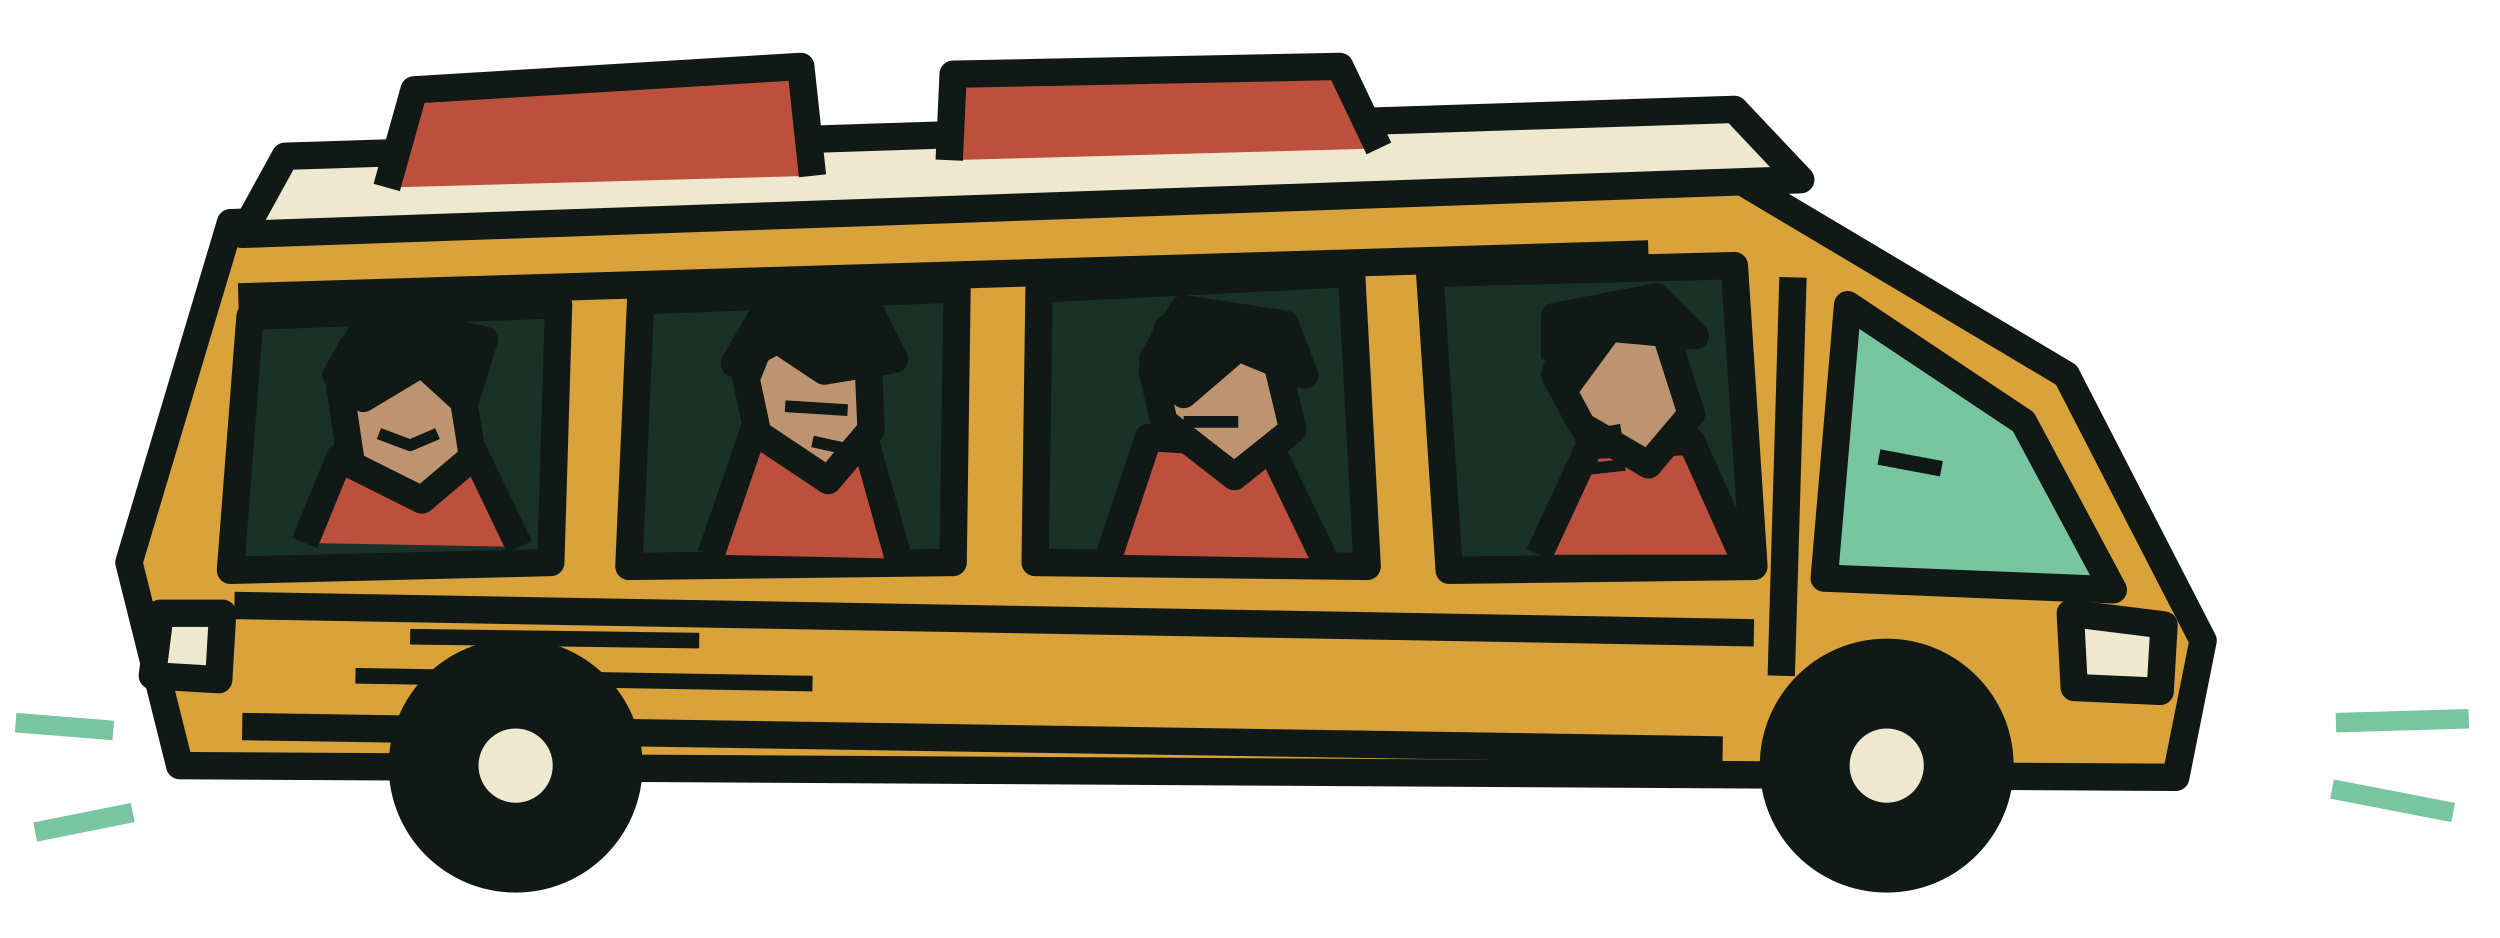
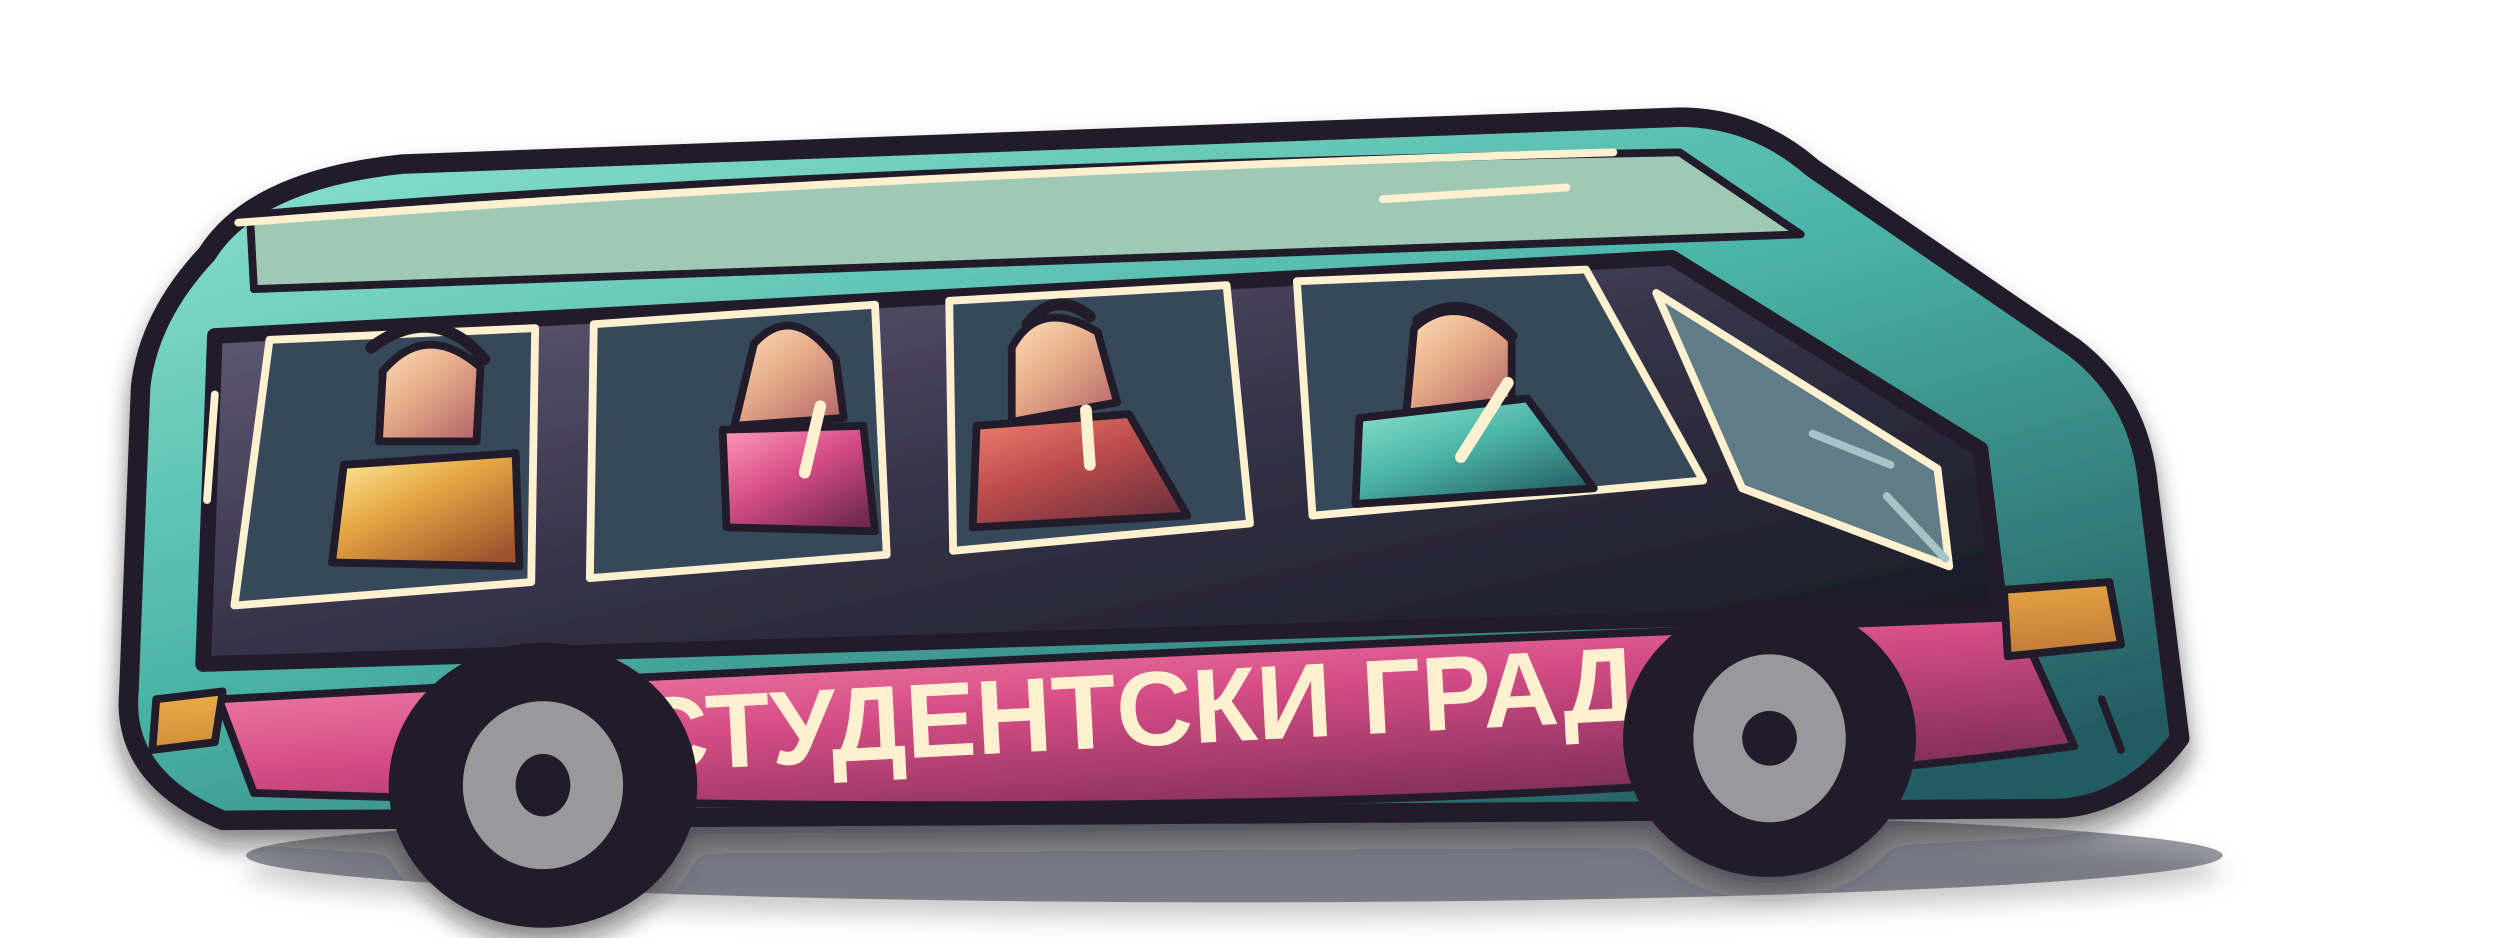
- <svg xmlns="http://www.w3.org/2000/svg" viewBox="0 0 640 240" fill="none">
-   <g stroke="#111916" stroke-width="7" stroke-linejoin="round">
-     <path d="m59 57 381-14 89 53 35 68-7 35-511-3-13-52z" fill="#d9a23b" />
-     <path d="m73 40 371-12 17 18L62 60z" fill="#eee8ce" />
-     <path d="m473 78 45 30 23 43-74-3z" fill="#78c5a0" />
-     <path d="m459 71-3 102M60 155l389 7M62 186l379 6M61 76l361-11" />
-     <path d="m64 81 79-3-2 66-82 2zm100-4 81-3-1 70-83 1zm102-3 80-4 4 75-85-1zm100-4 78-2 5 77-78 1z" fill="#193126" />
-     <path d="m78 139 9-22 34-2 12 25m49 2 11-32 28 1 9 32m54-1 10-30 31 2 14 29m55-1 13-28 26-1 13 29" fill="#bd503d" />
-     <path d="m90 89 27 3 4 25-13 11-18-9-3-20zm107-7 25 5 1 23-11 13-18-12-3-14zm102 2 26 1 6 25-15 12-18-14-3-13zm103 0 23-3 8 25-11 13-17-10-7-13z" fill="#bd9370" />
-     <path d="m86 96 9-15 29 6-5 16-11-10-15 9zm102-3 10-17 25 4 6 12-18 3-12-8zm107-1 8-13 26 4 5 13-17-7-14 12zm103 0 0-11 26-5 10 10-22-2-11 15" fill="#111916" />
-     <path d="m97 111 8 3 7-3m89-7 16 1m-9 8 9 2m86-7 14 0m-12 8 9 2m89-6 12-2m-8 10 9-1" stroke-width="3" />
-     <path d="m530 157 24 3-1 17-22-1zm-489 0 16 0-1 17-17-1z" fill="#eee8ce" />
-     <path d="m481 117 16 3m-406 53 117 2m-103-12 74 1m290 20 24-1" stroke-width="4" />
-     <path d="m99 48 7-25 99-6 3 28m35-4 1-22 99-2 10 21" fill="#bd503d" />
-     <circle cx="132" cy="196" r="29" fill="#111916" />
-     <circle cx="132" cy="196" r="13" fill="#eee8ce" />
-     <circle cx="483" cy="196" r="29" fill="#111916" />
-     <circle cx="483" cy="196" r="13" fill="#eee8ce" />
-     <path d="m34 208-25 5m20-26L4 185m593 17 31 6M598 185l34-1" stroke="#78c5a0" stroke-width="5" />
+ <svg xmlns="http://www.w3.org/2000/svg" viewBox="0 0 640 240" role="img" aria-labelledby="title">
+   <defs>
+     <linearGradient id="skin" x1="0" y1="0" x2=".85" y2="1">
+       <stop stop-color="#ffe0b8" />
+       <stop offset=".48" stop-color="#e5ac89" />
+       <stop offset="1" stop-color="#b76969" />
+     </linearGradient>
+     <linearGradient id="paper" x1="0" y1="0" x2=".7" y2="1">
+       <stop stop-color="#fff9dd" />
+       <stop offset=".7" stop-color="#e5ca97" />
+       <stop offset="1" stop-color="#af815a" />
+     </linearGradient>
+     <linearGradient id="gold" x1="0" y1="0" x2=".8" y2="1">
+       <stop stop-color="#fff0a3" />
+       <stop offset=".45" stop-color="#e6a743" />
+       <stop offset="1" stop-color="#9d522d" />
+     </linearGradient>
+     <linearGradient id="teal" x1="0" y1="0" x2=".8" y2="1">
+       <stop stop-color="#90e5d1" />
+       <stop offset=".5" stop-color="#4bb5a8" />
+       <stop offset="1" stop-color="#245c63" />
+     </linearGradient>
+     <linearGradient id="pink" x1="0" y1="0" x2=".8" y2="1">
+       <stop stop-color="#ff9dbb" />
+       <stop offset=".5" stop-color="#d64d86" />
+       <stop offset="1" stop-color="#71294f" />
+     </linearGradient>
+     <linearGradient id="cloth" x1="0" y1="0" x2="1" y2="1">
+       <stop stop-color="#66607b" />
+       <stop offset=".5" stop-color="#353248" />
+       <stop offset="1" stop-color="#161820" />
+     </linearGradient>
+     <linearGradient id="bread" x1="0" y1="0" x2=".5" y2="1">
+       <stop stop-color="#ffe1a1" />
+       <stop offset=".55" stop-color="#ce985e" />
+       <stop offset="1" stop-color="#985335" />
+     </linearGradient>
+     <linearGradient id="beer" x1="0" y1="0" x2="1" y2="1">
+       <stop stop-color="#b2b757" />
+       <stop offset=".4" stop-color="#526941" />
+       <stop offset="1" stop-color="#172d2c" />
+     </linearGradient>
+     <linearGradient id="red" x1="0" y1="0" x2=".7" y2="1">
+       <stop stop-color="#f18370" />
+       <stop offset=".5" stop-color="#be4c4d" />
+       <stop offset="1" stop-color="#71333d" />
+     </linearGradient>
+     <radialGradient id="glow">
+       <stop stop-color="#efbd7a" stop-opacity=".35" />
+       <stop offset="1" stop-color="#efbd7a" stop-opacity="0" />
+     </radialGradient>
+     <radialGradient id="neon">
+       <stop stop-color="#f05ba5" stop-opacity=".6" />
+       <stop offset="1" stop-color="#f05ba5" stop-opacity="0" />
+     </radialGradient>
+     <filter id="shadow" x="-30%" y="-25%" width="160%" height="160%">
+       <feDropShadow dx="0" dy="4" stdDeviation="3" flood-color="#100f19" flood-opacity=".52" />
+     </filter>
+     <filter id="bloom" x="-60%" y="-60%" width="220%" height="220%">
+       <feGaussianBlur stdDeviation="3" />
+     </filter>
+     <pattern id="inkgrain" width="19" height="23" patternUnits="userSpaceOnUse">
+       <path d="M2 4l3 1m8 12 2-1m-6 8 2 1" stroke="#fff4d4" stroke-width=".6" opacity=".15" />
+       <path d="m9 8 2-1m6 14 2-1" stroke="#201b2a" stroke-width=".7" opacity=".2" />
+     </pattern>
+   </defs>
+   <g stroke-linecap="round" stroke-linejoin="round">
+     <g filter="url(#shadow)">
+       <ellipse cx="316" cy="219" rx="253" ry="12" fill="#100f19" stroke="none" stroke-width="0" opacity=".4" />
+       <path d="M53 65Q65 46 103 42L430 30Q449 30 464 43L531 89Q548 102 550 125L558 189Q545 206 527 207L57 210Q31 199 33 177L36 99Q38 81 53 65Z" fill="url(#teal)" stroke="#211c2a" stroke-width="5" />
+       <path d="M64 55Q202 43 430 39L461 60L65 74Z" fill="#9fc9b5" stroke="#211c2a" stroke-width="2" />
+       <path d="M55 86L428 66L507 115L512 156L52 170Z" fill="url(#cloth)" stroke="#211c2a" stroke-width="4" />
+       <path d="M69 87L137 84L136 149L60 155Z" fill="#364a5a" stroke="#fff0cf" stroke-width="2" />
+       <path d="M152 83L224 78L227 142L151 148Z" fill="#364a5a" stroke="#fff0cf" stroke-width="2" />
+       <path d="M243 77L314 73L320 134L244 141Z" fill="#364a5a" stroke="#fff0cf" stroke-width="2" />
+       <path d="M332 72L406 69L436 123L336 132Z" fill="#364a5a" stroke="#fff0cf" stroke-width="2" />
+       <path d="M424 75L496 120L499 145L446 125Z" fill="#607b86" stroke="#fff0cf" stroke-width="2" />
+       <path d="M56 179Q239 169 516 158L531 191Q372 213 65 203Z" fill="url(#pink)" stroke="#211c2a" stroke-width="2" />
+       <text x="291" y="191" font-family="Arial,sans-serif" font-size="27" font-weight="900" text-anchor="middle" fill="#fff0cf" transform="rotate(-3 291 191)">СТУДЕНТСКИ ГРАД</text>
+       <path d="M40 179L57 177L55 190L39 192ZM513 151L540 149L543 165L514 168Z" fill="url(#gold)" stroke="#211c2a" stroke-width="2" />
+       <path d="M436 159L443 180M463 158L470 179M538 179l5 13" fill="none" stroke="#211c2a" stroke-width="2" />
+       <ellipse cx="139" cy="201" rx="38" ry="35" fill="#211c2a" stroke="#211c2a" stroke-width="3" />
+       <ellipse cx="139" cy="201" rx="22" ry="23" fill="#99989b" stroke="#211c2a" stroke-width="3" />
+       <ellipse cx="139" cy="201" rx="7" ry="8" fill="#211c2a" stroke="none" stroke-width="0" />
+       <ellipse cx="453" cy="189" rx="36" ry="34" fill="#211c2a" stroke="#211c2a" stroke-width="3" />
+       <ellipse cx="453" cy="189" rx="21" ry="23" fill="#99989b" stroke="#211c2a" stroke-width="3" />
+       <ellipse cx="453" cy="189" rx="7" ry="7" fill="#211c2a" stroke="none" stroke-width="0" />
+       <path d="M61 57Q232 44 413 39M354 51l47-3M55 101l-2 27" fill="none" stroke="#fff0cf" stroke-width="2" />
+       <path d="M483 127l15 16M464 111l20 8" fill="none" stroke="#a7c3c6" stroke-width="2" />
+       <path d="M193 88Q203 77 214 92L216 107L188 109Z" fill="url(#skin)" stroke="#211c2a" stroke-width="2" />
+       <path d="M186 135L185 110L221 109L224 136Z" fill="url(#pink)" stroke="#211c2a" stroke-width="2" />
+       <path d="M98 95Q109 82 123 94L122 113L97 113Z" fill="url(#skin)" stroke="#211c2a" stroke-width="2" />
+       <path d="M85 144L88 119L132 116L133 145Z" fill="url(#gold)" stroke="#211c2a" stroke-width="2" />
+       <path d="M259 89Q266 76 281 85L286 103L259 108Z" fill="url(#skin)" stroke="#211c2a" stroke-width="2" />
+       <path d="M249 135L250 109L289 106L304 132Z" fill="url(#red)" stroke="#211c2a" stroke-width="2" />
+       <path d="M362 84Q373 74 387 87L387 105L360 106Z" fill="url(#skin)" stroke="#211c2a" stroke-width="2" />
+       <path d="M347 129L348 107L391 102L408 125Z" fill="url(#teal)" stroke="#211c2a" stroke-width="2" />
+       <path d="M95 89q16-12 29 3M263 83q7-9 16-2M363 82q12-8 24 4" fill="none" stroke="#211c2a" stroke-width="3" />
+       <path d="M206 121l4-17m164 13 12-19M279 119l-1-14" fill="none" stroke="#fff0cf" stroke-width="3" />
+     </g>
  </g>
</svg>
